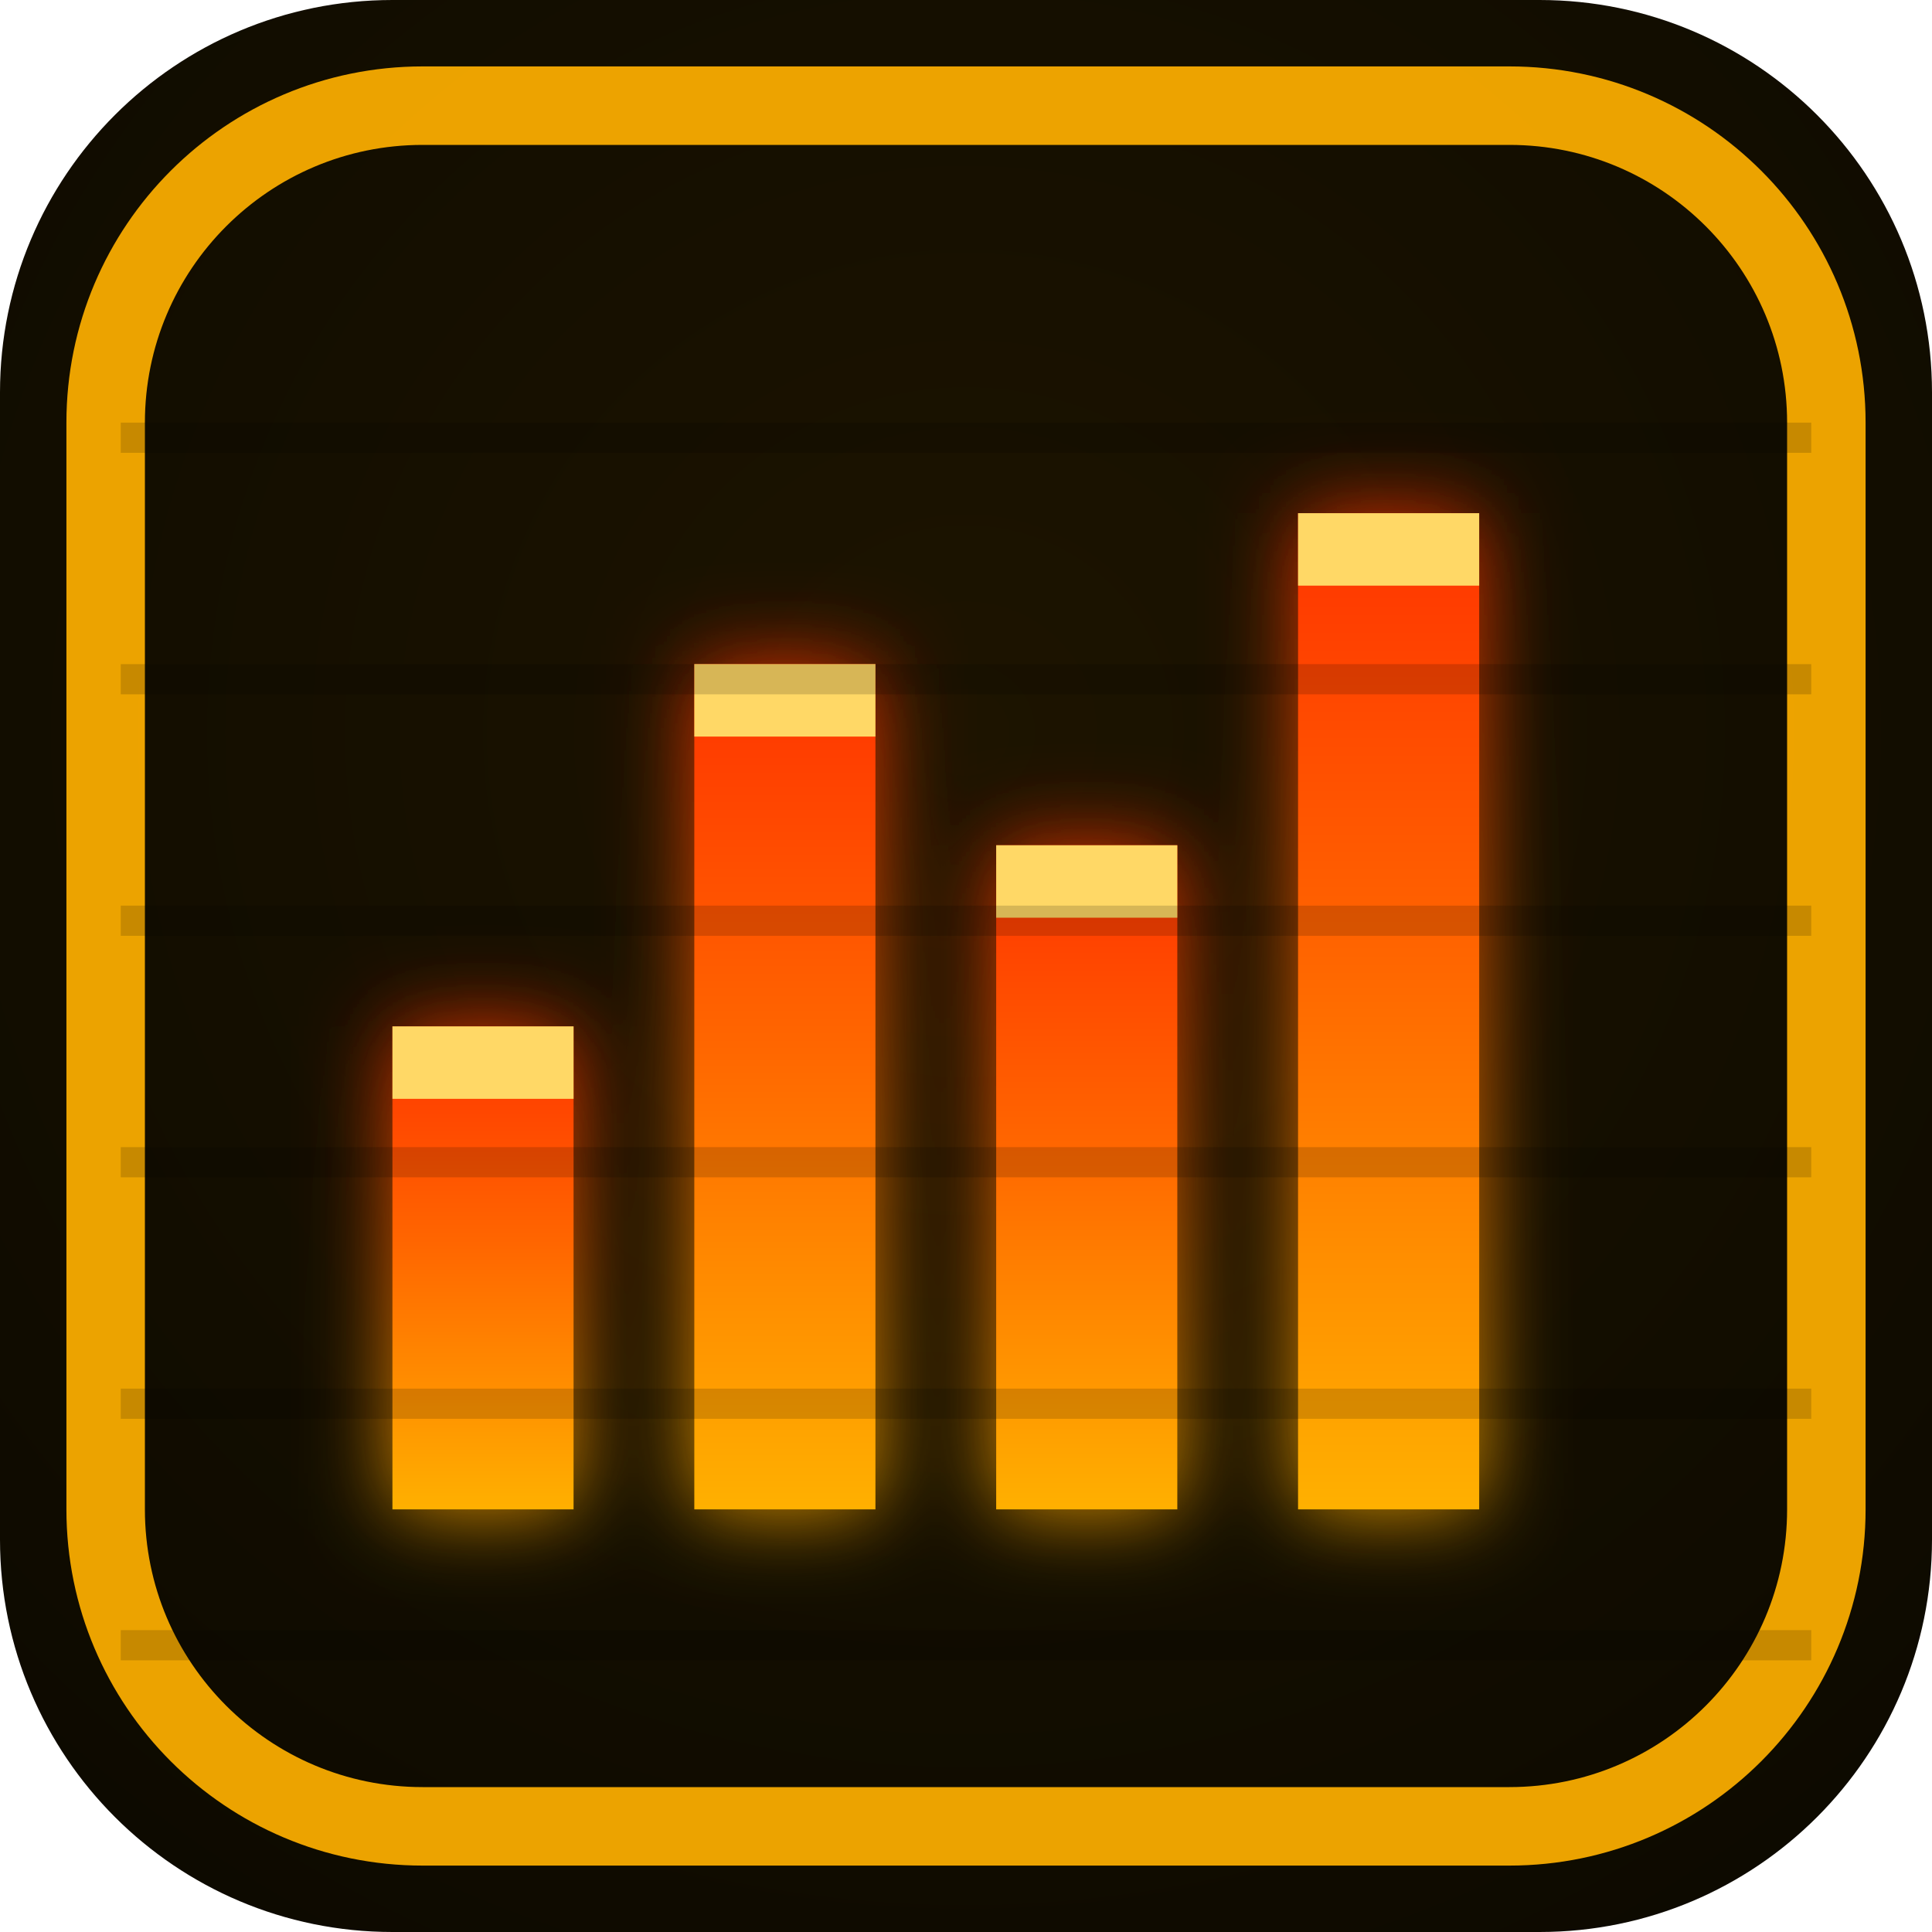
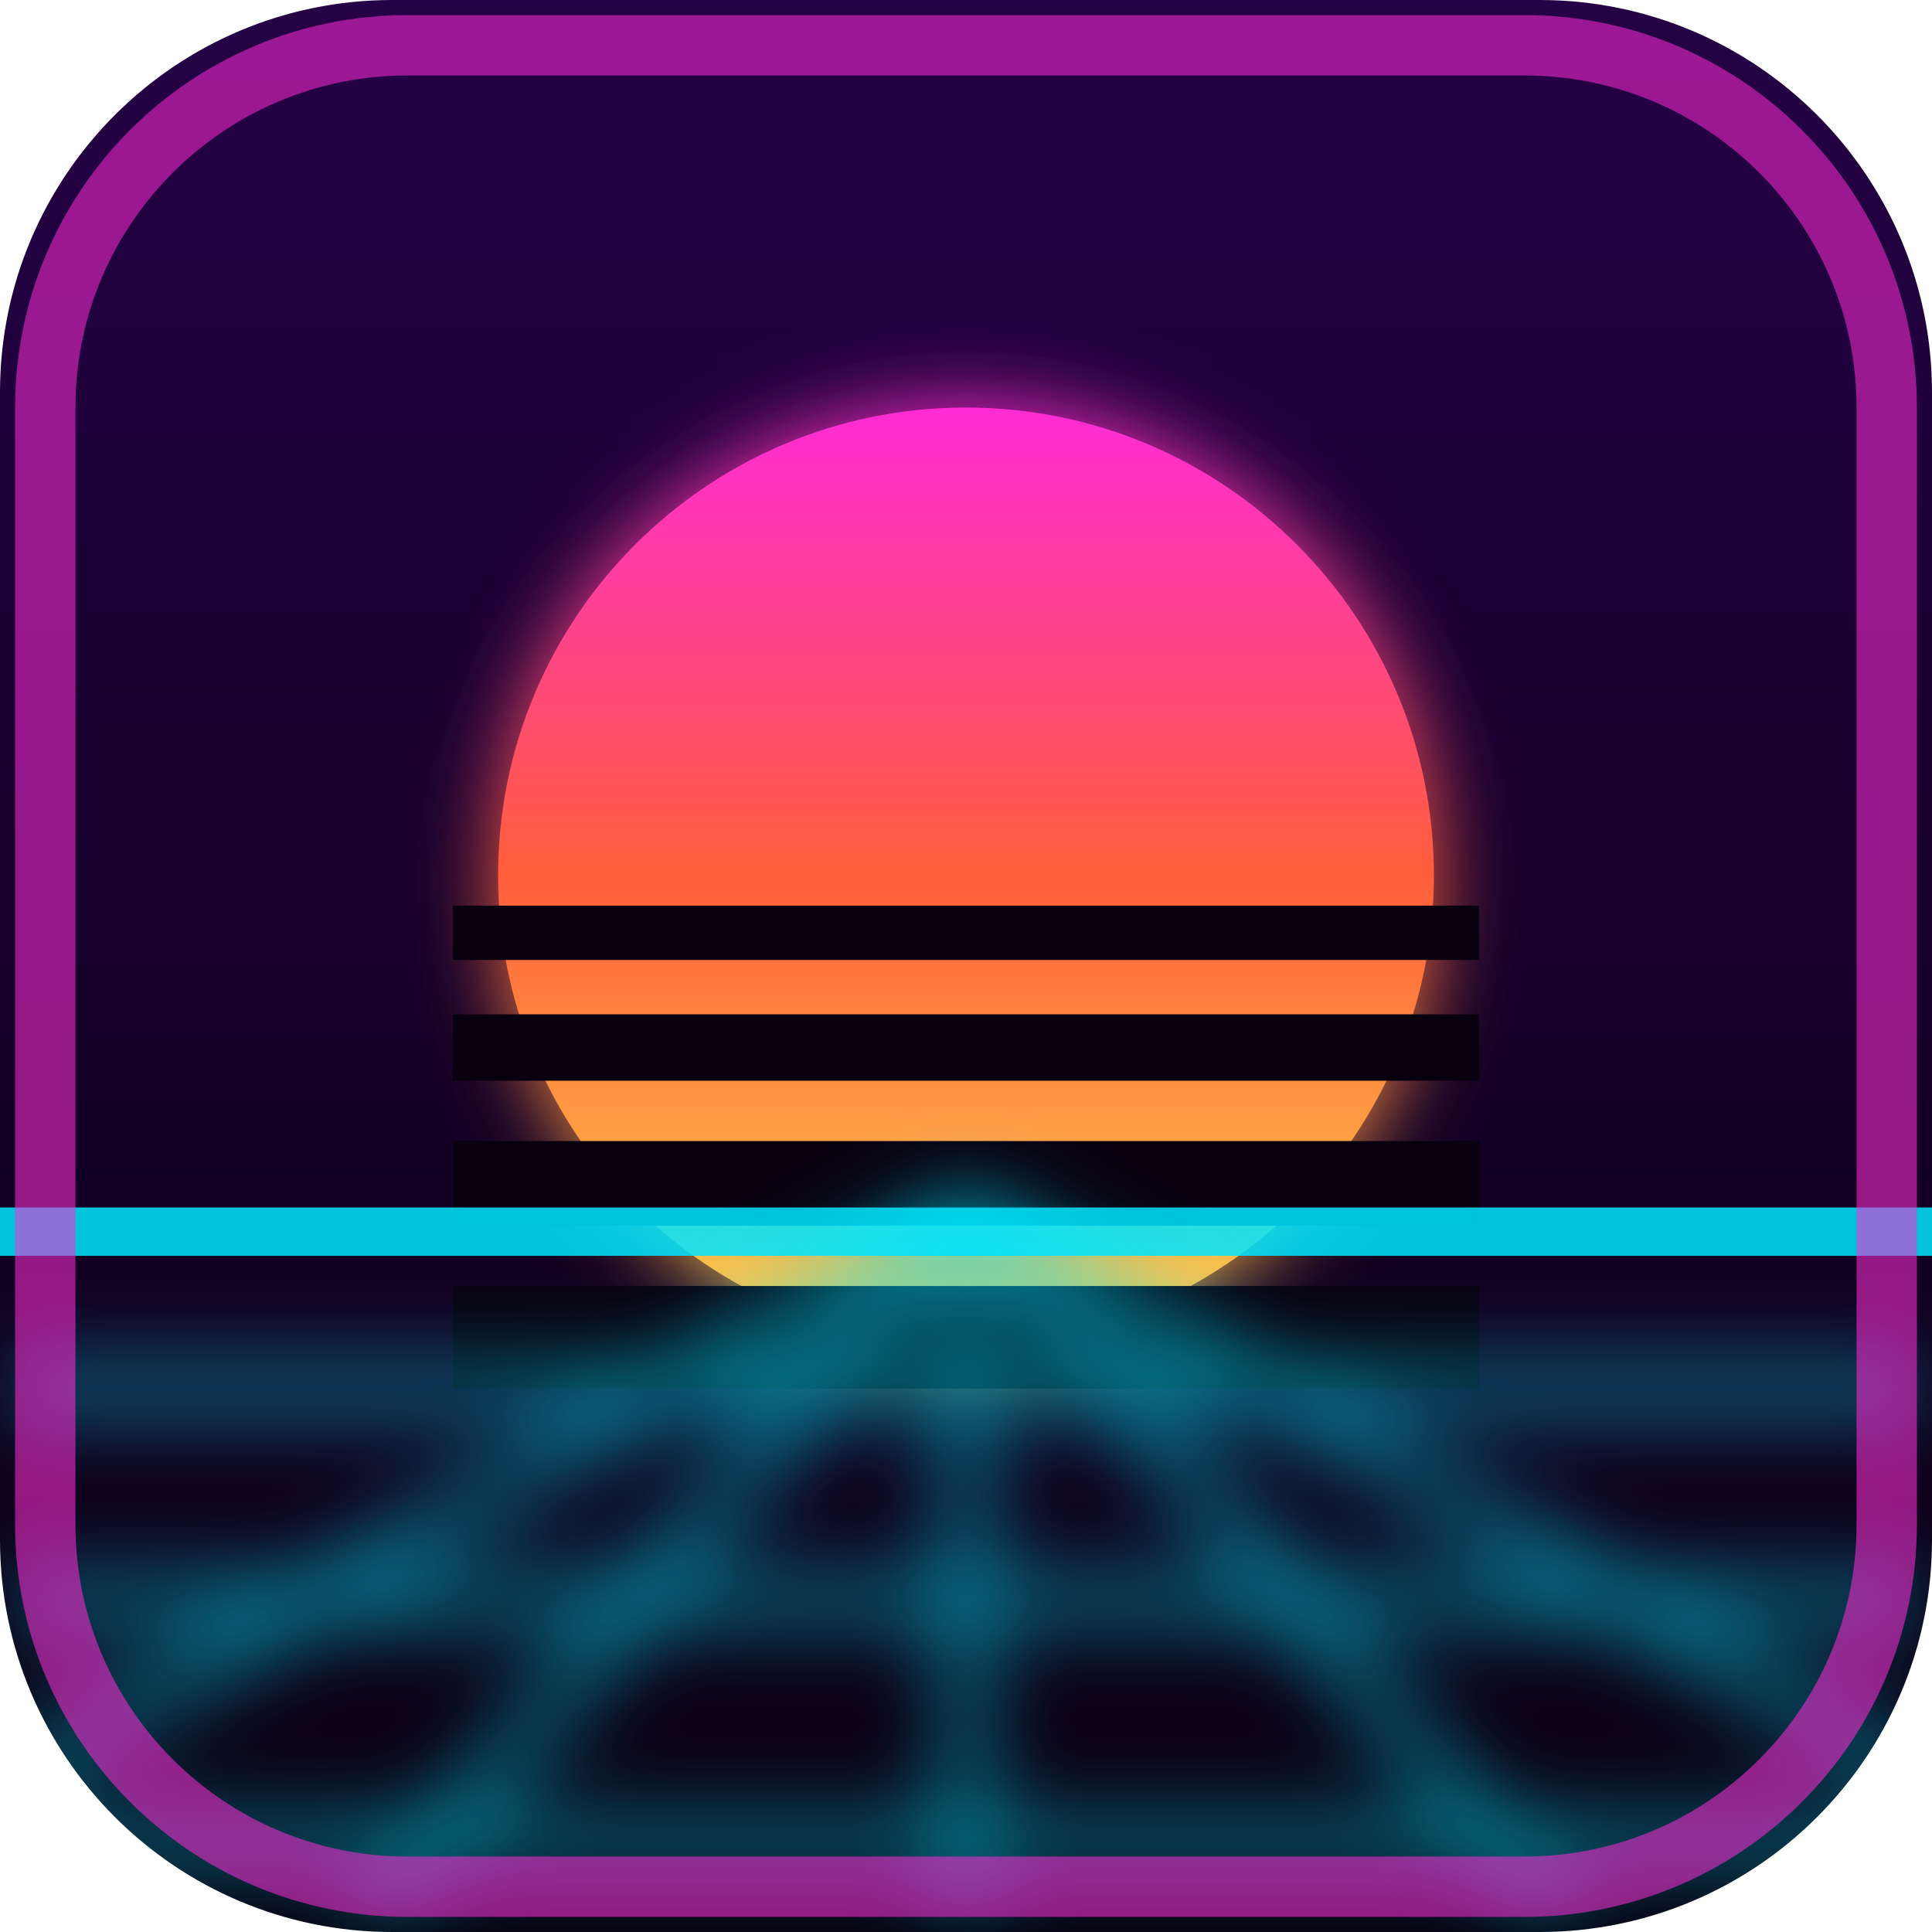
<svg xmlns="http://www.w3.org/2000/svg" viewBox="0 0 64 64">
  <defs>
-     <linearGradient id="bar" x1="0" y1="1" x2="0" y2="0">
-       <stop offset="0" stop-color="#ffb000" />
-       <stop offset=".55" stop-color="#ff6600" />
-       <stop offset="1" stop-color="#ff3300" />
+     <linearGradient id="sky" x1="0" y1="0" x2="0" y2="1">
+       <stop offset="0" stop-color="#250046" />
+       <stop offset="1" stop-color="#08000f" />
    </linearGradient>
-     <radialGradient id="bg" cx=".5" cy=".38" r=".85">
-       <stop offset="0" stop-color="#1d1400" />
-       <stop offset="1" stop-color="#0a0800" />
-     </radialGradient>
-     <filter id="glow" x="-30%" y="-30%" width="160%" height="160%">
+     <linearGradient id="sun" x1="0" y1="0" x2="0" y2="1">
+       <stop offset="0" stop-color="#ff2bd6" />
+       <stop offset=".5" stop-color="#ff5e3a" />
+       <stop offset="1" stop-color="#ffd24a" />
+     </linearGradient>
+     <filter id="gl" x="-50%" y="-50%" width="200%" height="200%">
      <feGaussianBlur stdDeviation="1.4" />
    </filter>
+     <clipPath id="round">
+       <rect width="64" height="64" rx="13" />
+     </clipPath>
  </defs>
-   <rect width="64" height="64" rx="13" fill="url(#bg)" />
-   <rect x="3.5" y="3.5" width="57" height="57" rx="10.5" fill="none" stroke="#ffb000" stroke-width="2.6" opacity=".92" />
-   <g filter="url(#glow)" opacity=".85">
-     <rect x="13" y="34" width="6" height="16" fill="url(#bar)" />
-     <rect x="23" y="22" width="6" height="28" fill="url(#bar)" />
-     <rect x="33" y="28" width="6" height="22" fill="url(#bar)" />
-     <rect x="43" y="17" width="6" height="33" fill="url(#bar)" />
+   <g clip-path="url(#round)">
+     <rect width="64" height="64" fill="url(#sky)" />
+     <g filter="url(#gl)">
+       <circle cx="32" cy="29" r="15.5" fill="url(#sun)" />
+     </g>
+     <circle cx="32" cy="29" r="15.5" fill="url(#sun)" />
+     <g fill="#08000f">
+       <rect x="15" y="30" width="34" height="1.8" />
+       <rect x="15" y="33.6" width="34" height="2.2" />
+       <rect x="15" y="37.8" width="34" height="2.8" />
+       <rect x="15" y="42.6" width="34" height="3.4" />
+     </g>
+     <rect x="0" y="40" width="64" height="1.6" fill="#00e5ff" opacity=".85" />
+     <g stroke="#00e5ff" stroke-width="1" opacity=".8" filter="url(#gl)">
+       <line x1="0" y1="46" x2="64" y2="46" />
+       <line x1="0" y1="53" x2="64" y2="53" />
+       <line x1="0" y1="61" x2="64" y2="61" />
+       <line x1="32" y1="40" x2="-8" y2="64" />
+       <line x1="32" y1="40" x2="12" y2="64" />
+       <line x1="32" y1="40" x2="32" y2="64" />
+       <line x1="32" y1="40" x2="52" y2="64" />
+       <line x1="32" y1="40" x2="72" y2="64" />
+     </g>
  </g>
-   <g>
-     <rect x="13" y="34" width="6" height="16" fill="url(#bar)" />
-     <rect x="23" y="22" width="6" height="28" fill="url(#bar)" />
-     <rect x="33" y="28" width="6" height="22" fill="url(#bar)" />
-     <rect x="43" y="17" width="6" height="33" fill="url(#bar)" />
-   </g>
-   <g fill="#ffd866">
-     <rect x="13" y="34" width="6" height="2.4" />
-     <rect x="23" y="22" width="6" height="2.4" />
-     <rect x="33" y="28" width="6" height="2.4" />
-     <rect x="43" y="17" width="6" height="2.4" />
-   </g>
-   <g fill="#000" opacity=".16">
-     <rect x="4" y="14" width="56" height="1" />
-     <rect x="4" y="22" width="56" height="1" />
-     <rect x="4" y="30" width="56" height="1" />
-     <rect x="4" y="38" width="56" height="1" />
-     <rect x="4" y="46" width="56" height="1" />
-     <rect x="4" y="54" width="56" height="1" />
-   </g>
+   <rect x="1.5" y="1.5" width="61" height="61" rx="12" fill="none" stroke="#ff2bd6" stroke-width="2" opacity=".55" />
</svg>
